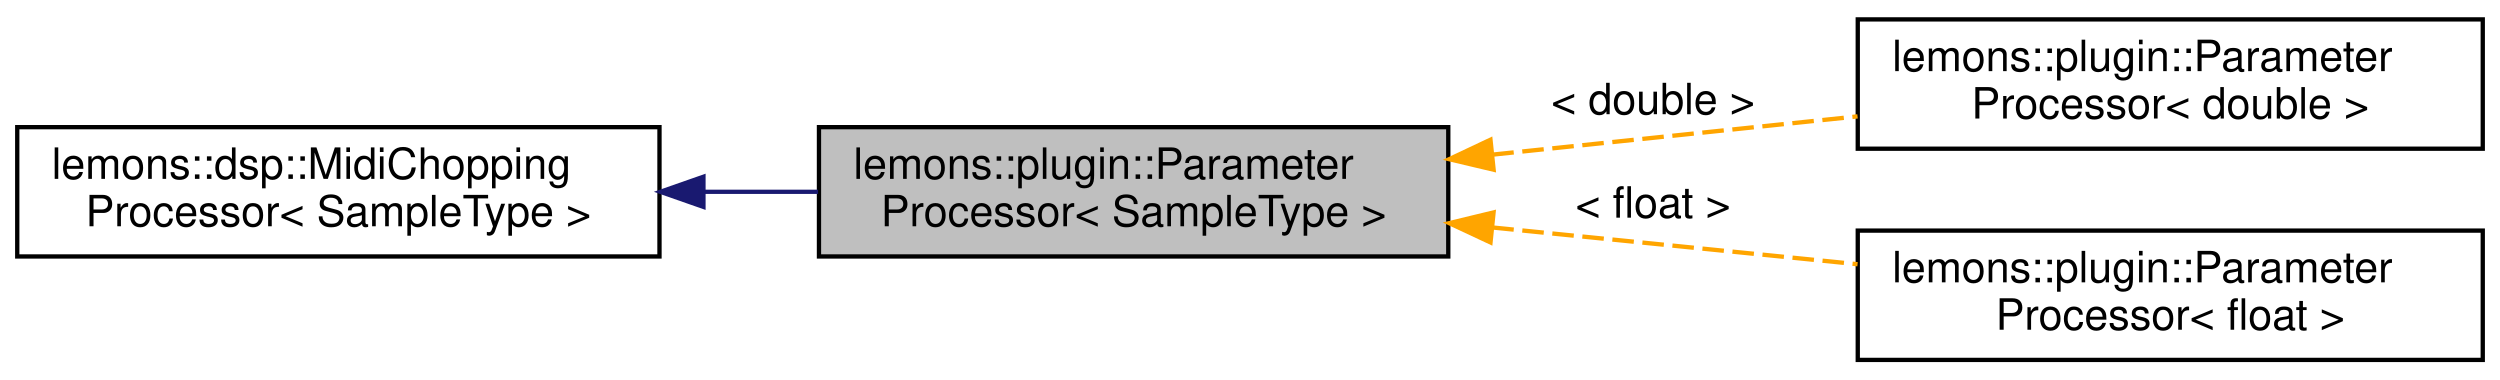
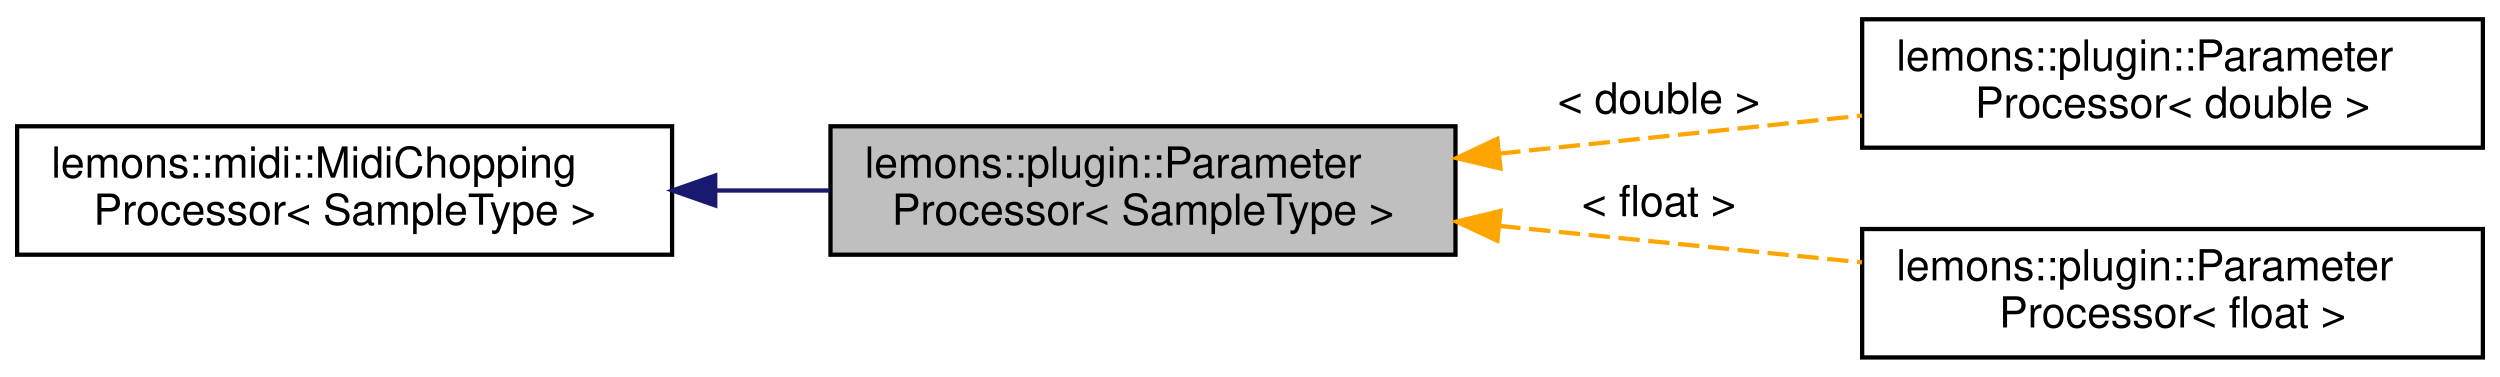
- <svg xmlns="http://www.w3.org/2000/svg" xmlns:xlink="http://www.w3.org/1999/xlink" width="580pt" height="88pt" viewBox="0.00 0.00 580.00 88.00">
+ <svg xmlns="http://www.w3.org/2000/svg" xmlns:xlink="http://www.w3.org/1999/xlink" width="584pt" height="88pt" viewBox="0.00 0.00 584.00 88.00">
  <g id="graph0" class="graph" transform="scale(1 1) rotate(0) translate(4 84)">
    <g id="node1" class="node">
      <g id="a_node1">
        <a xlink:title="This class processes incoming MIDI messages and quantizes the audio output with any MIDI CC messages ...">
-           <polygon fill="#bfbfbf" stroke="black" points="186,-24.5 186,-54.5 332,-54.5 332,-24.5 186,-24.5" />
-           <text text-anchor="start" x="194" y="-42.5" font-family="Helvetica,sans-Serif" font-size="10.00">lemons::plugin::Parameter</text>
-           <text text-anchor="middle" x="259" y="-31.5" font-family="Helvetica,sans-Serif" font-size="10.00">Processor&lt; SampleType &gt;</text>
+           <polygon fill="#bfbfbf" stroke="black" points="190,-24.5 190,-54.5 336,-54.5 336,-24.5 190,-24.5" />
+           <text text-anchor="start" x="198" y="-42.5" font-family="Helvetica,sans-Serif" font-size="10.00">lemons::plugin::Parameter</text>
+           <text text-anchor="middle" x="263" y="-31.5" font-family="Helvetica,sans-Serif" font-size="10.00">Processor&lt; SampleType &gt;</text>
        </a>
      </g>
    </g>
    <g id="node3" class="node">
      <g id="a_node3">
        <a xlink:href="classlemons_1_1plugin_1_1_parameter_processor.html" target="_top" xlink:title=" ">
-           <polygon fill="none" stroke="black" points="427,-49.5 427,-79.5 572,-79.5 572,-49.5 427,-49.5" />
-           <text text-anchor="start" x="435" y="-67.5" font-family="Helvetica,sans-Serif" font-size="10.00">lemons::plugin::Parameter</text>
-           <text text-anchor="middle" x="499.5" y="-56.5" font-family="Helvetica,sans-Serif" font-size="10.00">Processor&lt; double &gt;</text>
+           <polygon fill="none" stroke="black" points="431,-49.5 431,-79.5 576,-79.5 576,-49.5 431,-49.5" />
+           <text text-anchor="start" x="439" y="-67.5" font-family="Helvetica,sans-Serif" font-size="10.00">lemons::plugin::Parameter</text>
+           <text text-anchor="middle" x="503.5" y="-56.5" font-family="Helvetica,sans-Serif" font-size="10.00">Processor&lt; double &gt;</text>
        </a>
      </g>
    </g>
    <g id="edge2" class="edge">
-       <path fill="none" stroke="orange" stroke-dasharray="5,2" d="M342.21,-48.12C369.78,-51.01 400.27,-54.2 426.95,-57" />
-       <polygon fill="orange" stroke="orange" points="342.52,-44.63 332.21,-47.07 341.79,-51.59 342.52,-44.63" />
-       <text text-anchor="middle" x="379.5" y="-57.5" font-family="Helvetica,sans-Serif" font-size="10.00"> &lt; double &gt;</text>
+       <path fill="none" stroke="orange" stroke-dasharray="5,2" d="M346.21,-48.12C373.78,-51.01 404.27,-54.2 430.95,-57" />
+       <polygon fill="orange" stroke="orange" points="346.52,-44.63 336.21,-47.07 345.79,-51.59 346.52,-44.63" />
+       <text text-anchor="middle" x="383.5" y="-57.5" font-family="Helvetica,sans-Serif" font-size="10.00"> &lt; double &gt;</text>
    </g>
    <g id="node4" class="node">
      <g id="a_node4">
        <a xlink:href="classlemons_1_1plugin_1_1_parameter_processor.html" target="_top" xlink:title=" ">
-           <polygon fill="none" stroke="black" points="427,-0.5 427,-30.5 572,-30.5 572,-0.5 427,-0.5" />
-           <text text-anchor="start" x="435" y="-18.5" font-family="Helvetica,sans-Serif" font-size="10.00">lemons::plugin::Parameter</text>
-           <text text-anchor="middle" x="499.5" y="-7.5" font-family="Helvetica,sans-Serif" font-size="10.00">Processor&lt; float &gt;</text>
+           <polygon fill="none" stroke="black" points="431,-0.5 431,-30.5 576,-30.5 576,-0.5 431,-0.5" />
+           <text text-anchor="start" x="439" y="-18.5" font-family="Helvetica,sans-Serif" font-size="10.00">lemons::plugin::Parameter</text>
+           <text text-anchor="middle" x="503.5" y="-7.5" font-family="Helvetica,sans-Serif" font-size="10.00">Processor&lt; float &gt;</text>
        </a>
      </g>
    </g>
    <g id="edge3" class="edge">
-       <path fill="none" stroke="orange" stroke-dasharray="5,2" d="M342.21,-31.23C369.78,-28.45 400.27,-25.38 426.95,-22.7" />
-       <polygon fill="orange" stroke="orange" points="341.8,-27.75 332.21,-32.23 342.51,-34.72 341.8,-27.75" />
-       <text text-anchor="middle" x="379.5" y="-33.5" font-family="Helvetica,sans-Serif" font-size="10.00"> &lt; float &gt;</text>
+       <path fill="none" stroke="orange" stroke-dasharray="5,2" d="M346.21,-31.23C373.78,-28.45 404.27,-25.38 430.95,-22.7" />
+       <polygon fill="orange" stroke="orange" points="345.8,-27.75 336.21,-32.23 346.51,-34.72 345.8,-27.75" />
+       <text text-anchor="middle" x="383.5" y="-33.5" font-family="Helvetica,sans-Serif" font-size="10.00"> &lt; float &gt;</text>
    </g>
    <g id="node2" class="node">
      <g id="a_node2">
-         <a xlink:href="classlemons_1_1dsp_1_1_midi_chopping_processor.html" target="_top" xlink:title=" ">
-           <polygon fill="none" stroke="black" points="0,-24.5 0,-54.5 149,-54.5 149,-24.5 0,-24.5" />
-           <text text-anchor="start" x="8" y="-42.5" font-family="Helvetica,sans-Serif" font-size="10.00">lemons::dsp::MidiChopping</text>
-           <text text-anchor="middle" x="74.5" y="-31.5" font-family="Helvetica,sans-Serif" font-size="10.00">Processor&lt; SampleType &gt;</text>
+         <a xlink:href="classlemons_1_1midi_1_1_midi_chopping_processor.html" target="_top" xlink:title=" ">
+           <polygon fill="none" stroke="black" points="0,-24.5 0,-54.5 153,-54.5 153,-24.5 0,-24.5" />
+           <text text-anchor="start" x="8" y="-42.5" font-family="Helvetica,sans-Serif" font-size="10.00">lemons::midi::MidiChopping</text>
+           <text text-anchor="middle" x="76.5" y="-31.5" font-family="Helvetica,sans-Serif" font-size="10.00">Processor&lt; SampleType &gt;</text>
        </a>
      </g>
    </g>
    <g id="edge1" class="edge">
-       <path fill="none" stroke="midnightblue" d="M159.47,-39.5C168.26,-39.5 177.15,-39.5 185.8,-39.5" />
-       <polygon fill="midnightblue" stroke="midnightblue" points="159.2,-36 149.2,-39.5 159.2,-43 159.2,-36" />
+       <path fill="none" stroke="midnightblue" d="M163.11,-39.5C172.04,-39.5 181.05,-39.5 189.81,-39.5" />
+       <polygon fill="midnightblue" stroke="midnightblue" points="163.08,-36 153.08,-39.5 163.08,-43 163.08,-36" />
    </g>
  </g>
</svg>
